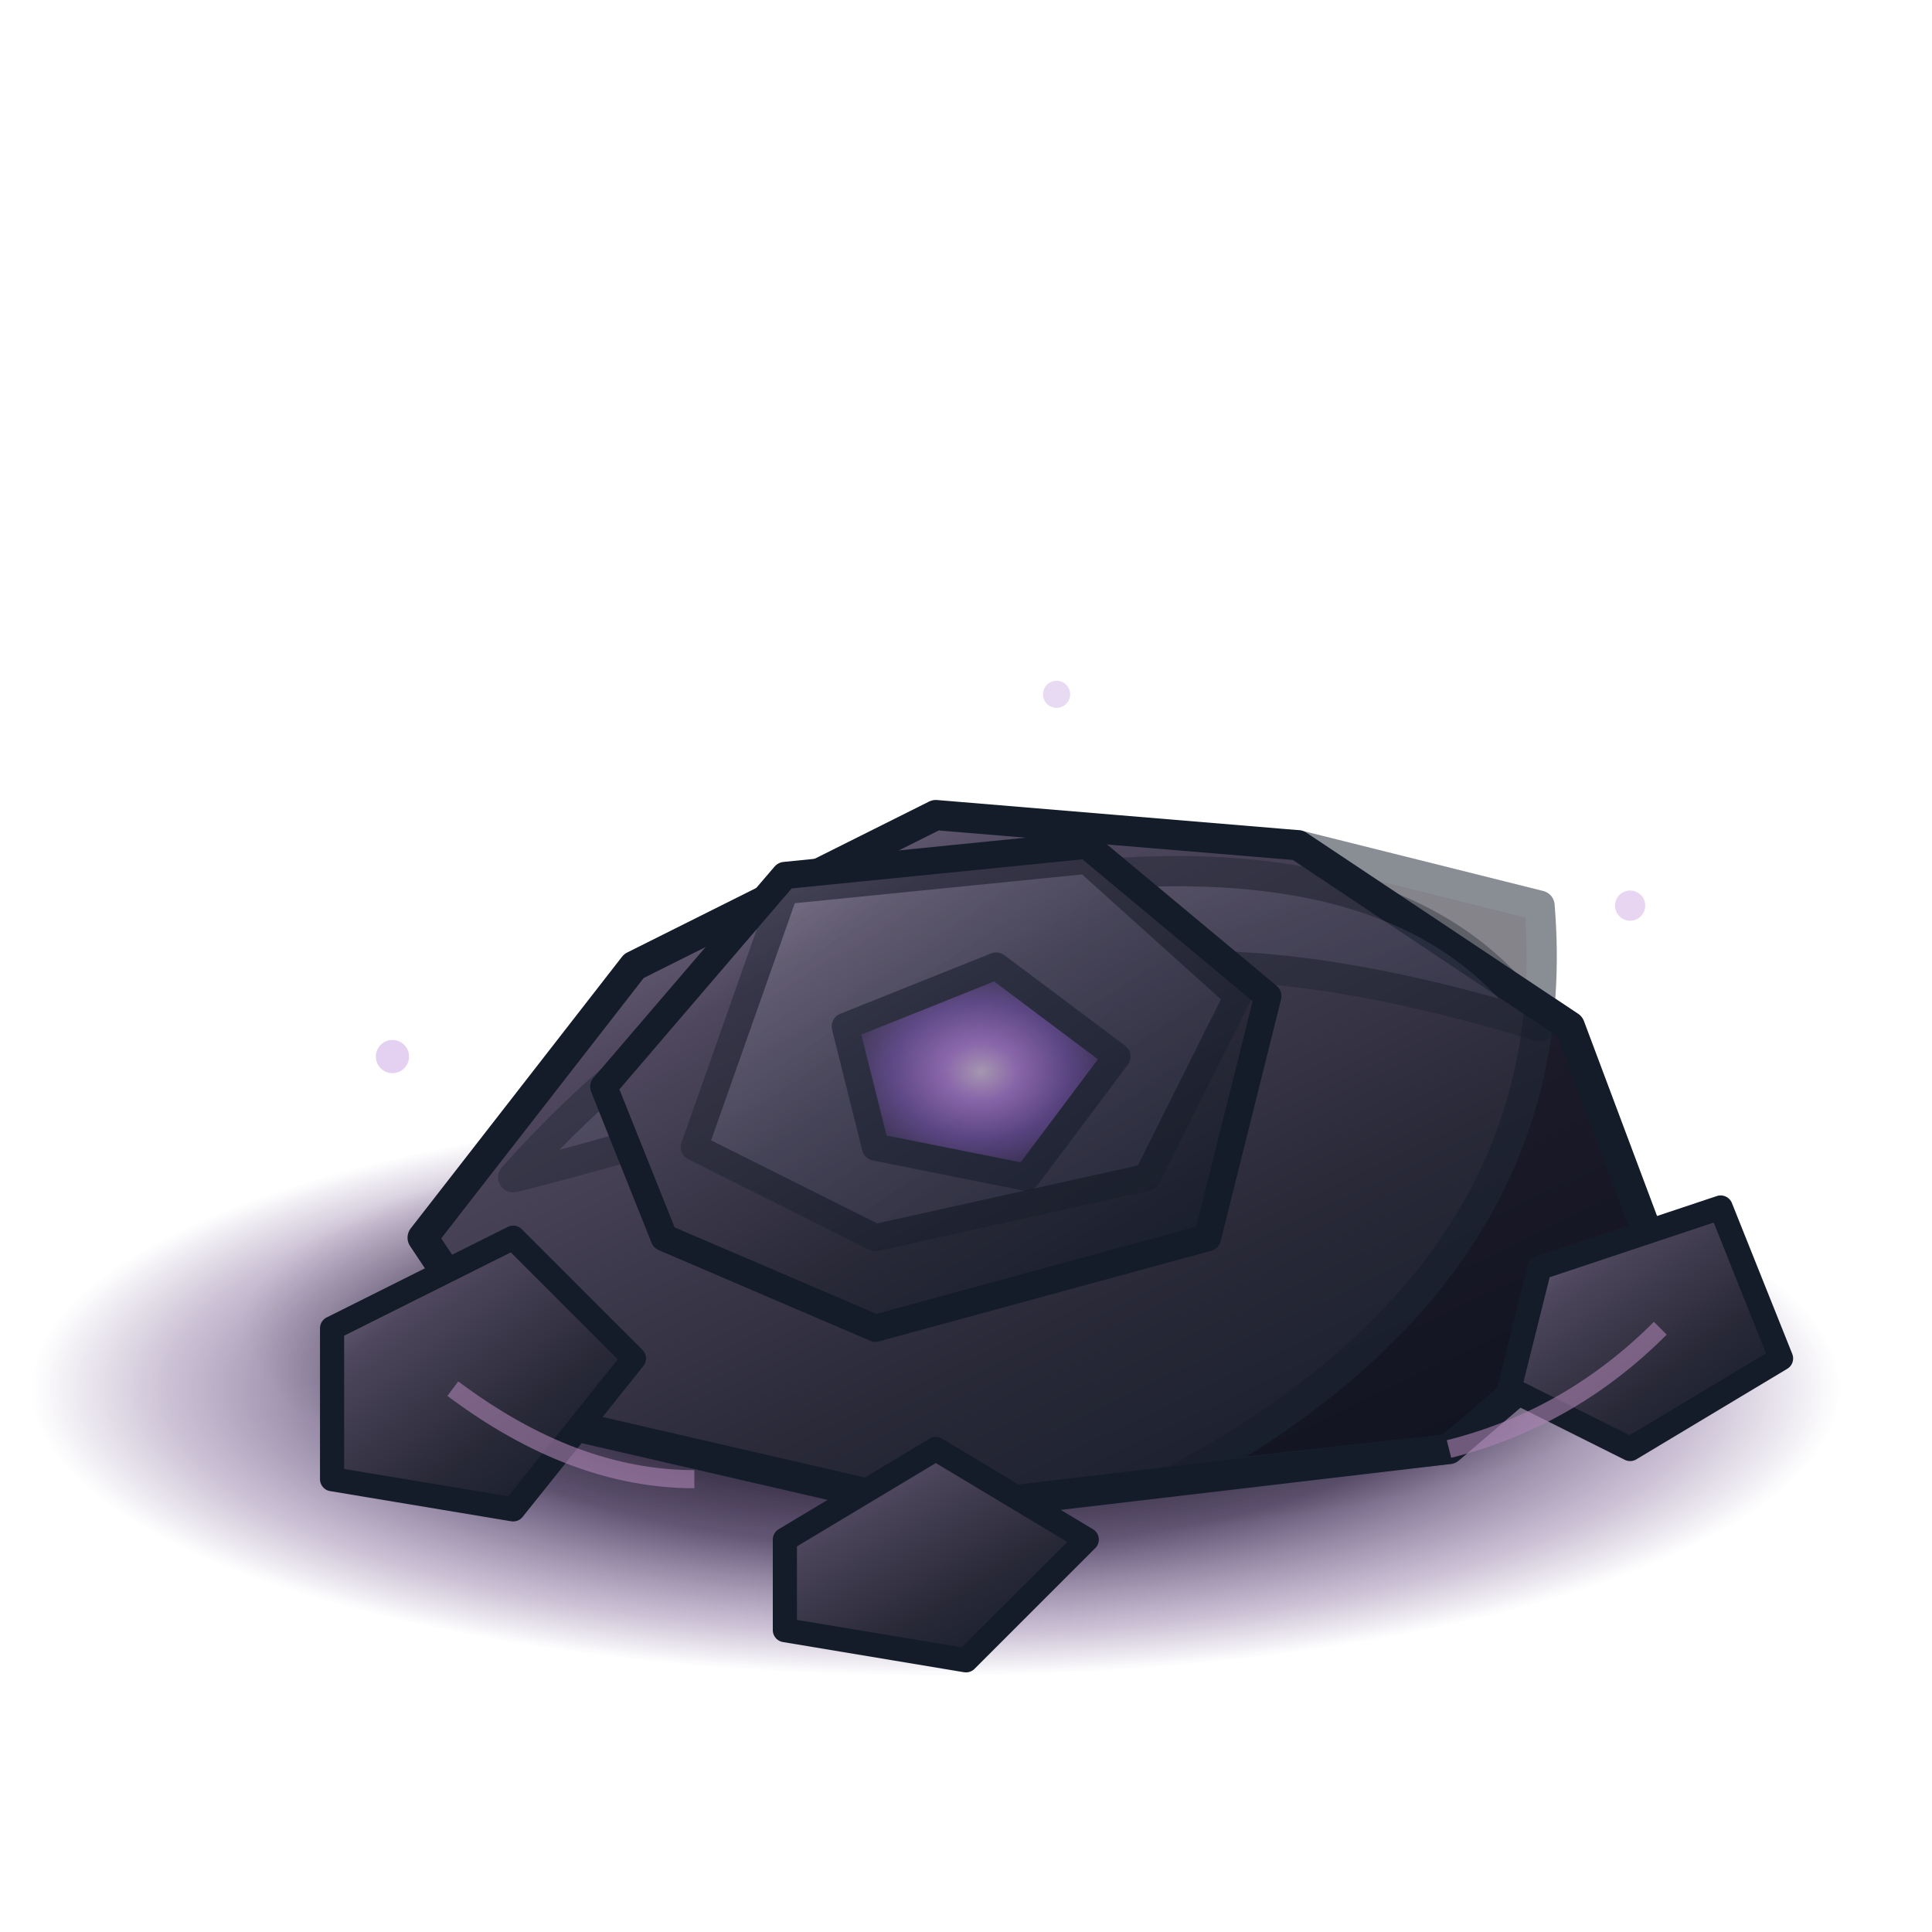
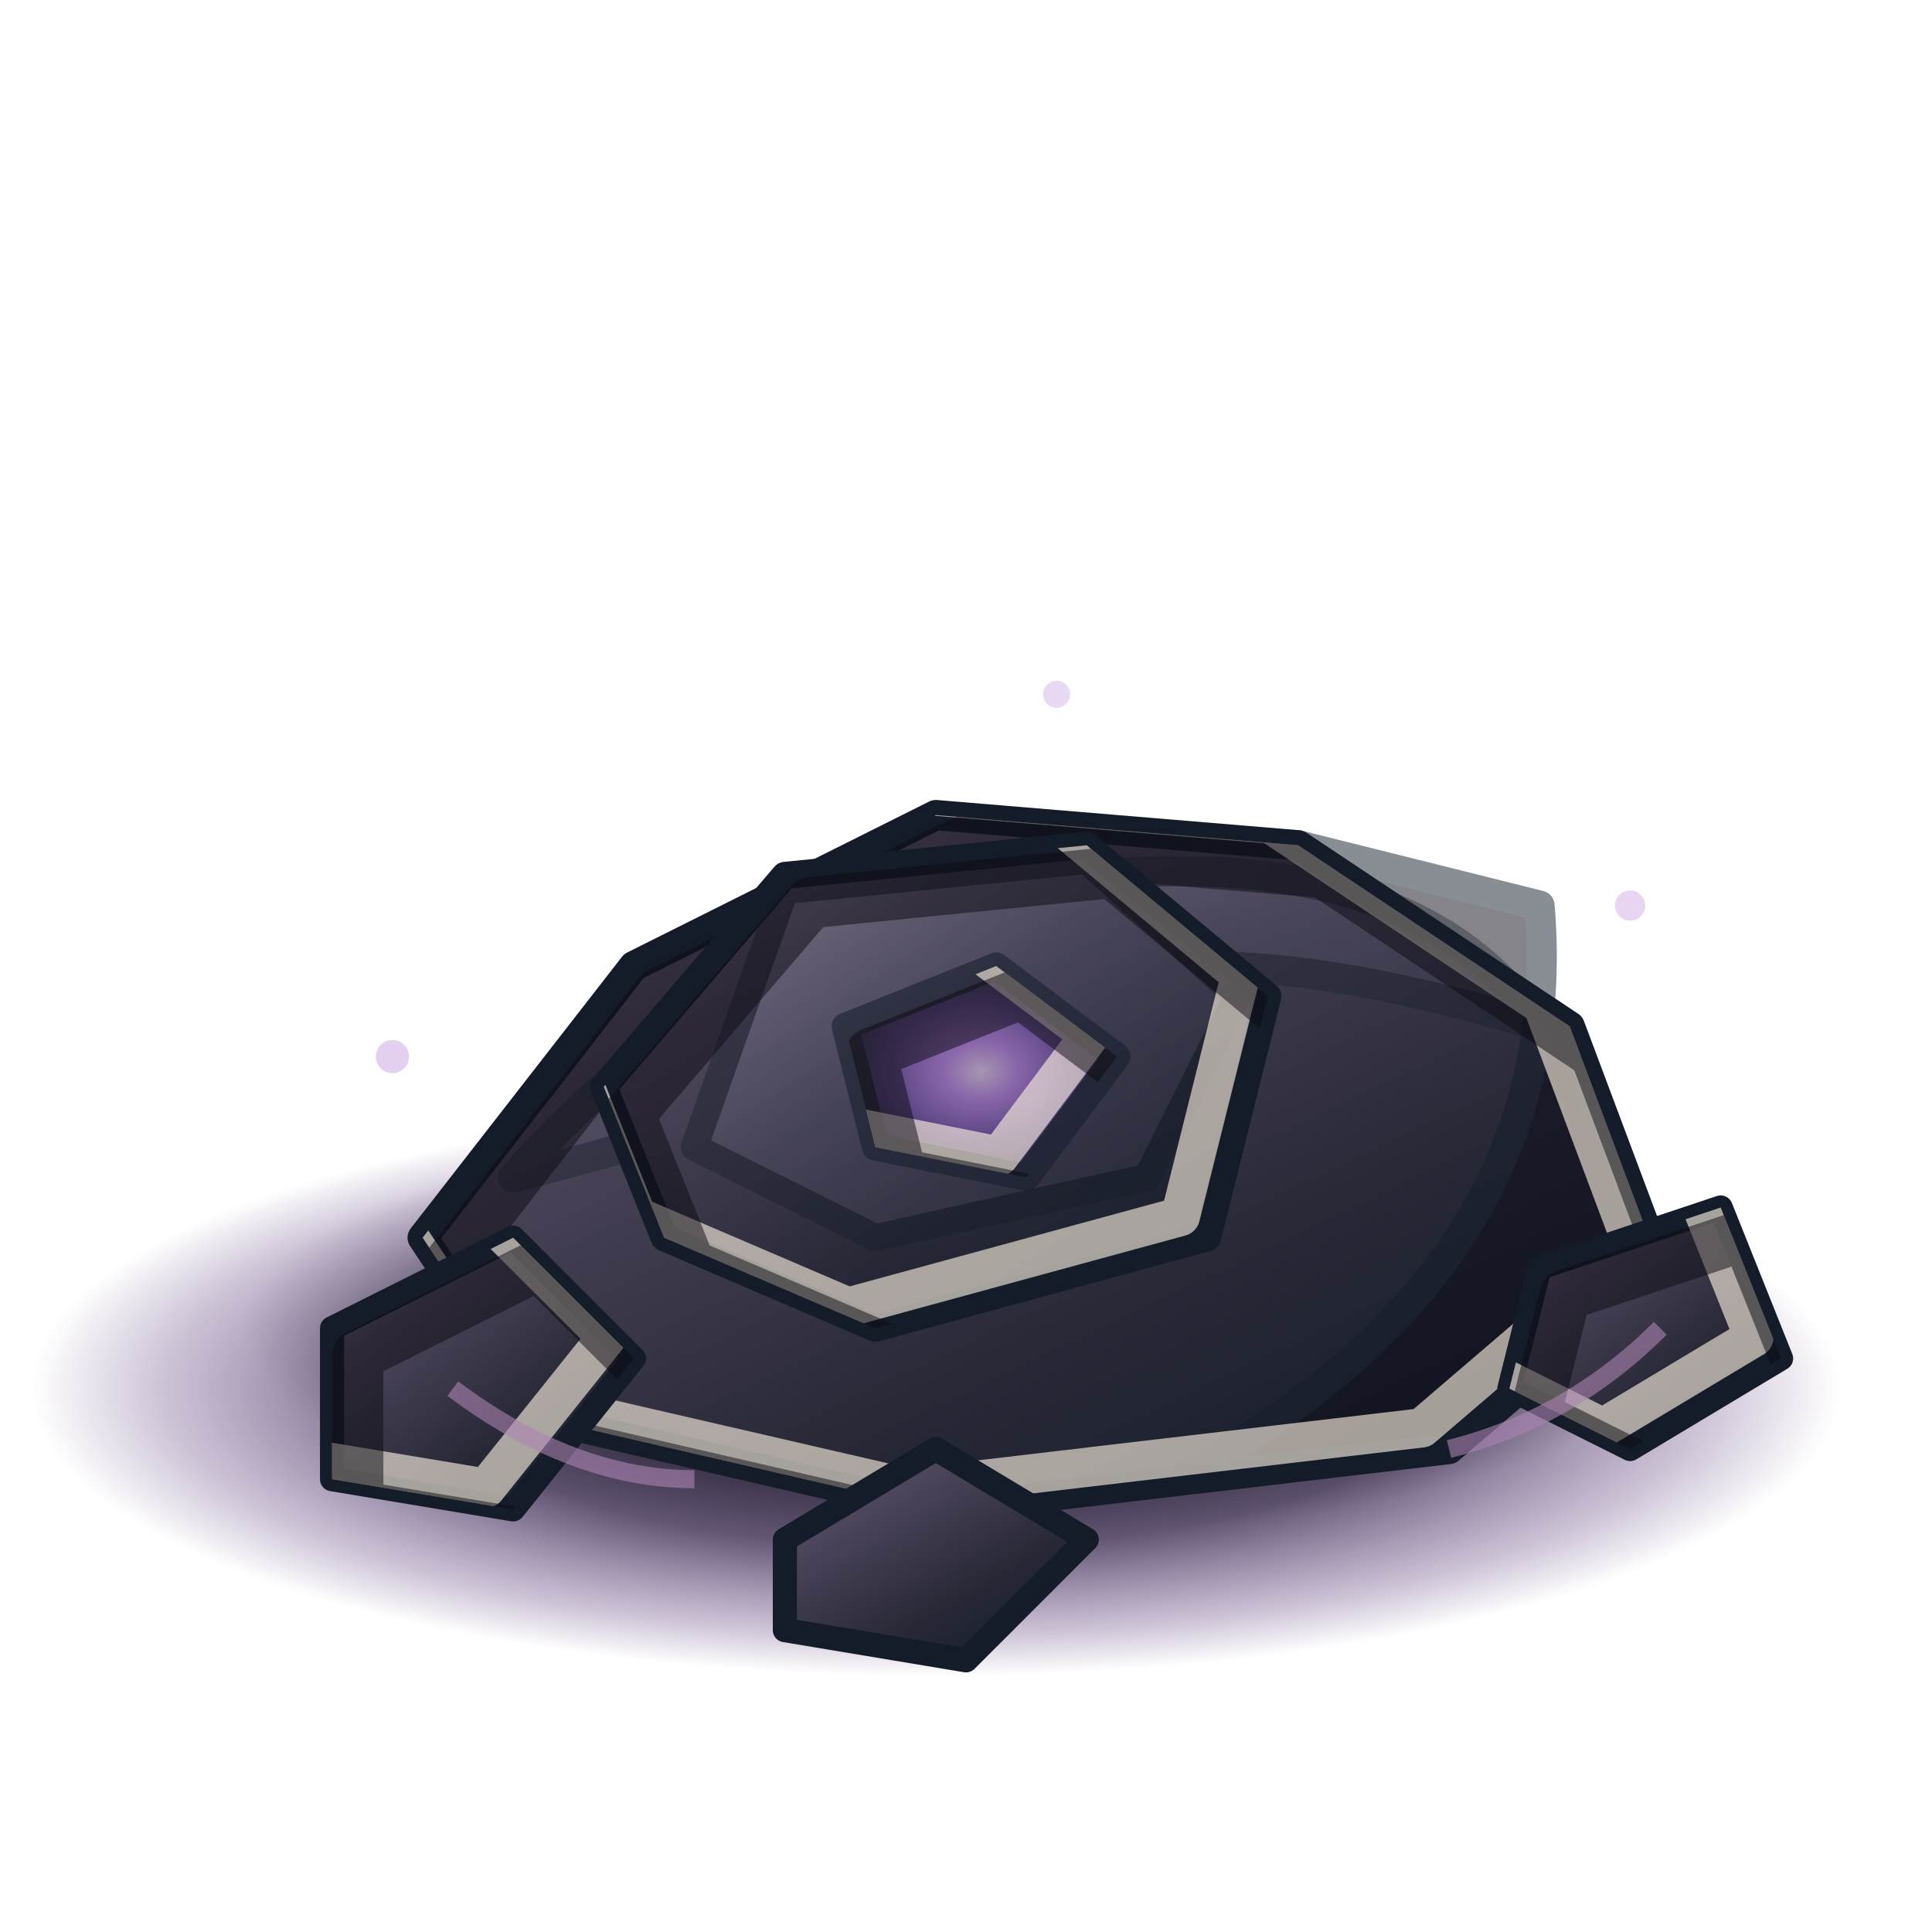
<svg xmlns="http://www.w3.org/2000/svg" viewBox="0 0 128 128">
  <defs>
    <radialGradient id="sh">
      <stop stop-color="#06050c" stop-opacity="0.8" />
      <stop offset="0.55" stop-color="#06050c" stop-opacity="0.42" />
      <stop offset="1" stop-color="#06050c" stop-opacity="0" />
    </radialGradient>
    <linearGradient id="flesh" x2="0.8" y2="1">
      <stop stop-color="#b392c2" />
      <stop offset="0.35" stop-color="#624b7e" />
      <stop offset="0.7" stop-color="#332d53" />
      <stop offset="1" stop-color="#151c30" />
    </linearGradient>
    <linearGradient id="ridge" y2="1">
      <stop stop-color="#d4c0c9" />
      <stop offset="1" stop-color="#655877" />
    </linearGradient>
    <radialGradient id="iris">
      <stop stop-color="#fff5c9" />
      <stop offset="0.45" stop-color="#ca92d6" />
      <stop offset="1" stop-color="#473455" />
    </radialGradient>
    <radialGradient id="rift">
      <stop stop-color="#f3dcfa" />
      <stop offset="0.3" stop-color="#ab67c5" />
      <stop offset="0.72" stop-color="#604078" />
      <stop offset="1" stop-color="#1b1a31" />
    </radialGradient>
    <radialGradient id="ooze">
      <stop stop-color="#160f26" stop-opacity="0.95" />
      <stop offset="0.55" stop-color="#2c1c44" stop-opacity="0.75" />
      <stop offset="0.85" stop-color="#543274" stop-opacity="0.3" />
      <stop offset="1" stop-color="#543274" stop-opacity="0" />
    </radialGradient>
    <linearGradient id="obsidian" x2="0.85" y2="1">
      <stop stop-color="#8b829a" />
      <stop offset="0.28" stop-color="#4e475d" />
      <stop offset="0.68" stop-color="#292938" />
      <stop offset="1" stop-color="#141c29" />
    </linearGradient>
    <linearGradient id="facet2" y2="1">
      <stop stop-color="#aaa1b4" />
      <stop offset="0.45" stop-color="#57566c" />
      <stop offset="1" stop-color="#2c2e43" />
    </linearGradient>
    <radialGradient id="core">
      <stop stop-color="#f9dfff" />
      <stop offset="0.27" stop-color="#c687f2" />
      <stop offset="0.65" stop-color="#724dac" />
      <stop offset="1" stop-color="#33294c" />
    </radialGradient>
+     <clipPath id="rim-0-0">
+       <path d="M28 82 42 64 62 54 86 56 104 68 110 84 96 96 62 100 36 94Z" />
+     </clipPath>
+     <clipPath id="rim-1-0">
+       <path d="M40 72 52 58 72 56 84 66 80 82 58 88 44 82Z" />
+     </clipPath>
+     <clipPath id="rim-1-1">
+       <path d="M56 68 66 64 74 70 68 78 58 76Z" />
+     </clipPath>
+     <clipPath id="rim-2-0">
+       <path d="M22 88 34 82 42 90 34 100 22 98Z" />
+     </clipPath>
+     <clipPath id="rim-2-1">
+       <path d="M102 84 114 80 118 90 108 96 100 92Z" />
+     </clipPath>
  </defs>
  <ellipse cx="62" cy="92" rx="60" ry="19" fill="url(#ooze)" />
  <ellipse cx="64" cy="88" rx="48" ry="14" fill="url(#sh)" />
  <g stroke="#141c29" stroke-width="2" stroke-linejoin="round">
    <path d="M28 82 42 64 62 54 86 56 104 68 110 84 96 96 62 100 36 94Z" fill="url(#obsidian)" />
    <path d="M86 56 104 68 110 84 96 96 78 98q26-14 24-38Z" fill="#0b0918" opacity=".5" />
    <path d="M34 78q16-18 38-20 22-2 30 10-26-8-38 0-14 6-30 10Z" fill="url(#facet2)" opacity=".35" />
+     <g clip-path="url(#rim-0-0)">
+       <path d="M28 82 42 64 62 54 86 56 104 68 110 84 96 96 62 100 36 94Z" transform="translate(-1.8 -1.4)" fill="none" stroke="#fff4e4" stroke-width="2.6" stroke-opacity="0.62" stroke-linejoin="round" />
+       <path d="M28 82 42 64 62 54 86 56 104 68 110 84 96 96 62 100 36 94Z" transform="translate(1.7 1.8)" fill="none" stroke="#0c0a12" stroke-width="3.4" stroke-opacity="0.5" stroke-linejoin="round" />
+     </g>
  </g>
  <g stroke="#141c29" stroke-width="1.8" stroke-linejoin="round">
    <path d="M40 72 52 58 72 56 84 66 80 82 58 88 44 82Z" fill="url(#obsidian)" />
    <path d="M52 59 72 57 82 66 76 78 58 82 46 76Z" fill="url(#facet2)" opacity=".4" />
    <path d="M56 68 66 64 74 70 68 78 58 76Z" fill="url(#core)" opacity=".55" />
+     <g clip-path="url(#rim-1-0)">
+       <path d="M40 72 52 58 72 56 84 66 80 82 58 88 44 82Z" transform="translate(-1.8 -1.4)" fill="none" stroke="#fff4e4" stroke-width="2.6" stroke-opacity="0.62" stroke-linejoin="round" />
+       <path d="M40 72 52 58 72 56 84 66 80 82 58 88 44 82Z" transform="translate(1.7 1.8)" fill="none" stroke="#0c0a12" stroke-width="3.4" stroke-opacity="0.5" stroke-linejoin="round" />
+     </g>
+     <g clip-path="url(#rim-1-1)">
+       <path d="M56 68 66 64 74 70 68 78 58 76Z" transform="translate(-1.8 -1.4)" fill="none" stroke="#fff4e4" stroke-width="2.6" stroke-opacity="0.62" stroke-linejoin="round" />
+       <path d="M56 68 66 64 74 70 68 78 58 76Z" transform="translate(1.7 1.8)" fill="none" stroke="#0c0a12" stroke-width="3.4" stroke-opacity="0.5" stroke-linejoin="round" />
+     </g>
  </g>
  <g stroke="#141c29" stroke-width="1.6" stroke-linejoin="round">
    <path d="M22 88 34 82 42 90 34 100 22 98Z" fill="url(#obsidian)" />
    <path d="M102 84 114 80 118 90 108 96 100 92Z" fill="url(#obsidian)" />
    <path d="M52 102 62 96 72 102 64 110 52 108Z" fill="url(#obsidian)" />
+     <g clip-path="url(#rim-2-0)">
+       <path d="M22 88 34 82 42 90 34 100 22 98Z" transform="translate(-1.8 -1.4)" fill="none" stroke="#fff4e4" stroke-width="2.6" stroke-opacity="0.62" stroke-linejoin="round" />
+       <path d="M22 88 34 82 42 90 34 100 22 98Z" transform="translate(1.7 1.8)" fill="none" stroke="#0c0a12" stroke-width="3.4" stroke-opacity="0.5" stroke-linejoin="round" />
+     </g>
+     <g clip-path="url(#rim-2-1)">
+       <path d="M102 84 114 80 118 90 108 96 100 92Z" transform="translate(-1.8 -1.4)" fill="none" stroke="#fff4e4" stroke-width="2.6" stroke-opacity="0.62" stroke-linejoin="round" />
+       <path d="M102 84 114 80 118 90 108 96 100 92Z" transform="translate(1.7 1.8)" fill="none" stroke="#0c0a12" stroke-width="3.4" stroke-opacity="0.5" stroke-linejoin="round" />
+     </g>
  </g>
  <g fill="none" stroke="#ab84b2" stroke-width="1.2" opacity=".6">
    <path d="M30 92q8 6 16 6" />
    <path d="M96 96q8-2 14-8" />
  </g>
  <g fill="#c9a2e2">
    <circle cx="26" cy="70" r="1.1" opacity=".5" />
    <circle cx="108" cy="60" r="1" opacity=".45" />
    <circle cx="70" cy="46" r=".9" opacity=".4" />
  </g>
</svg>
